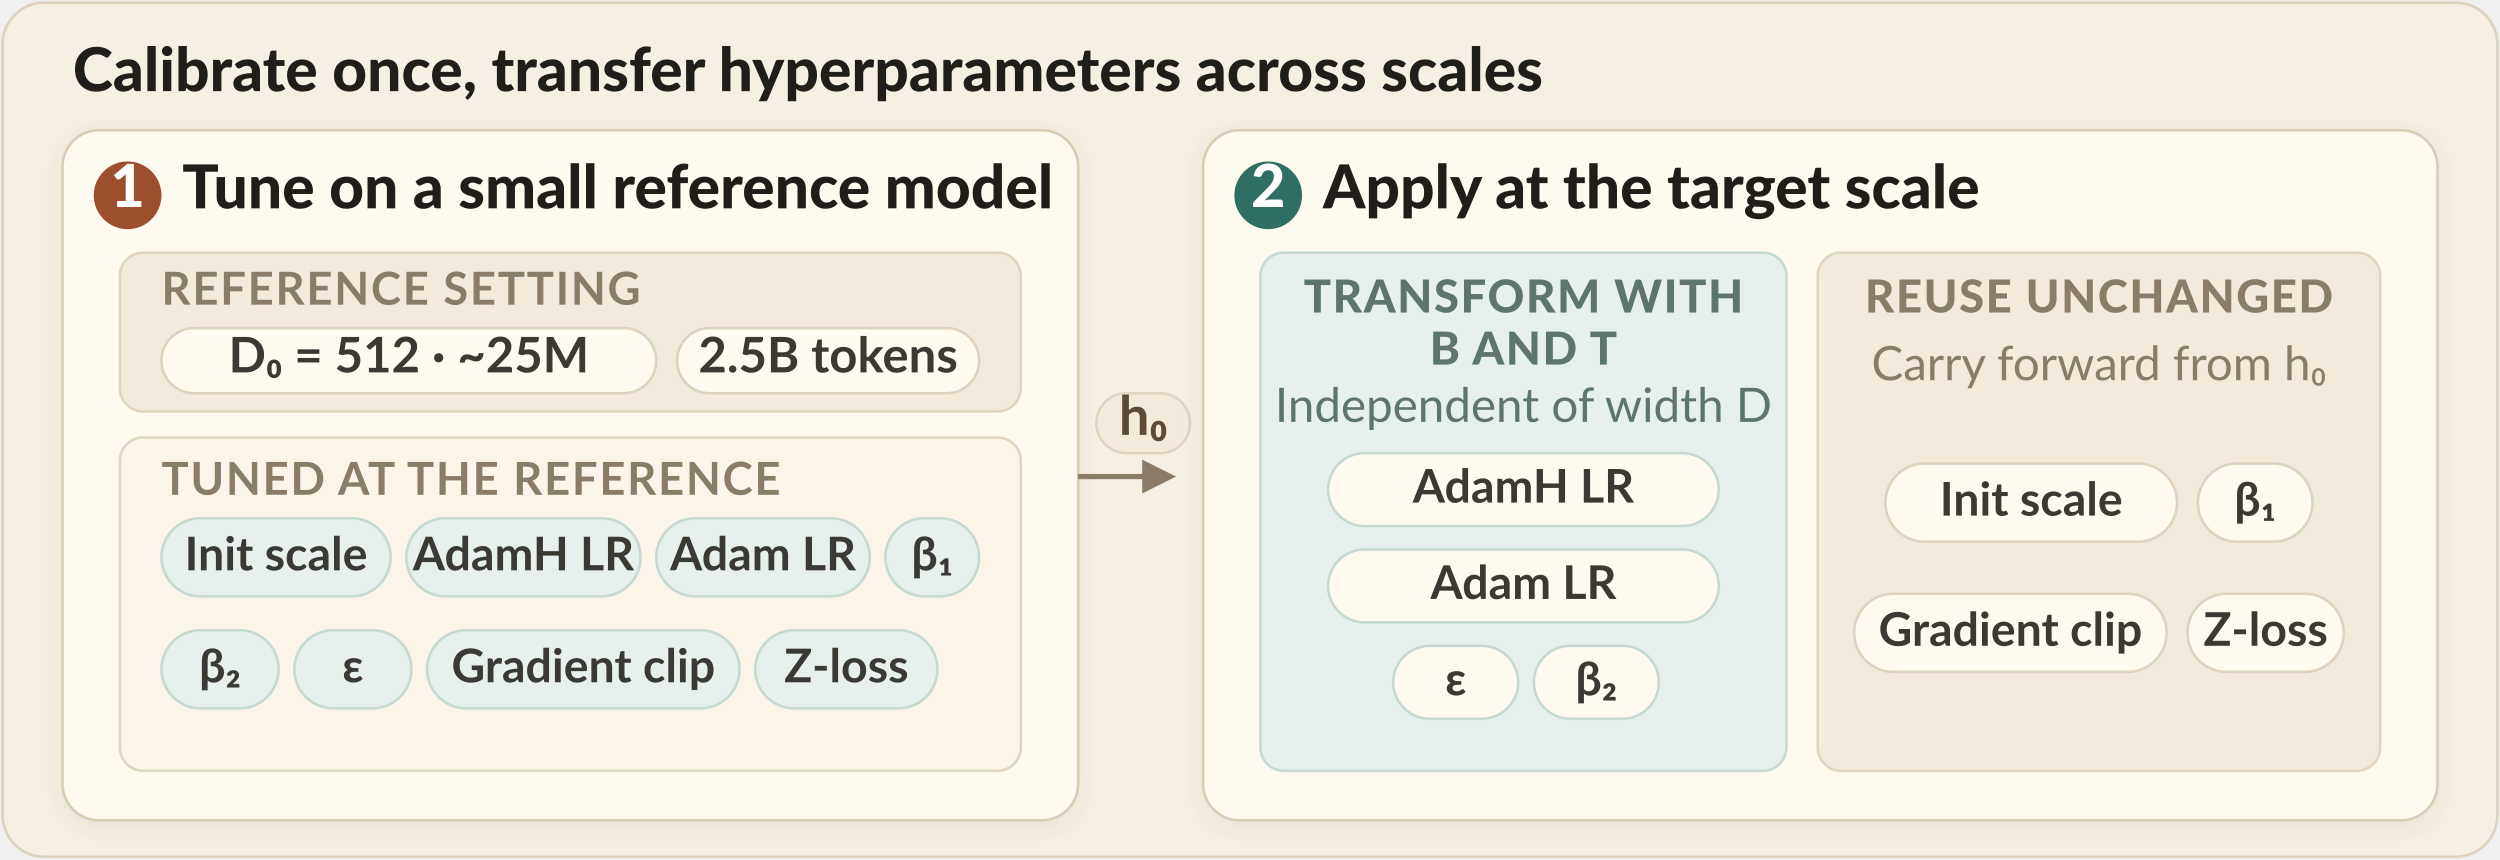
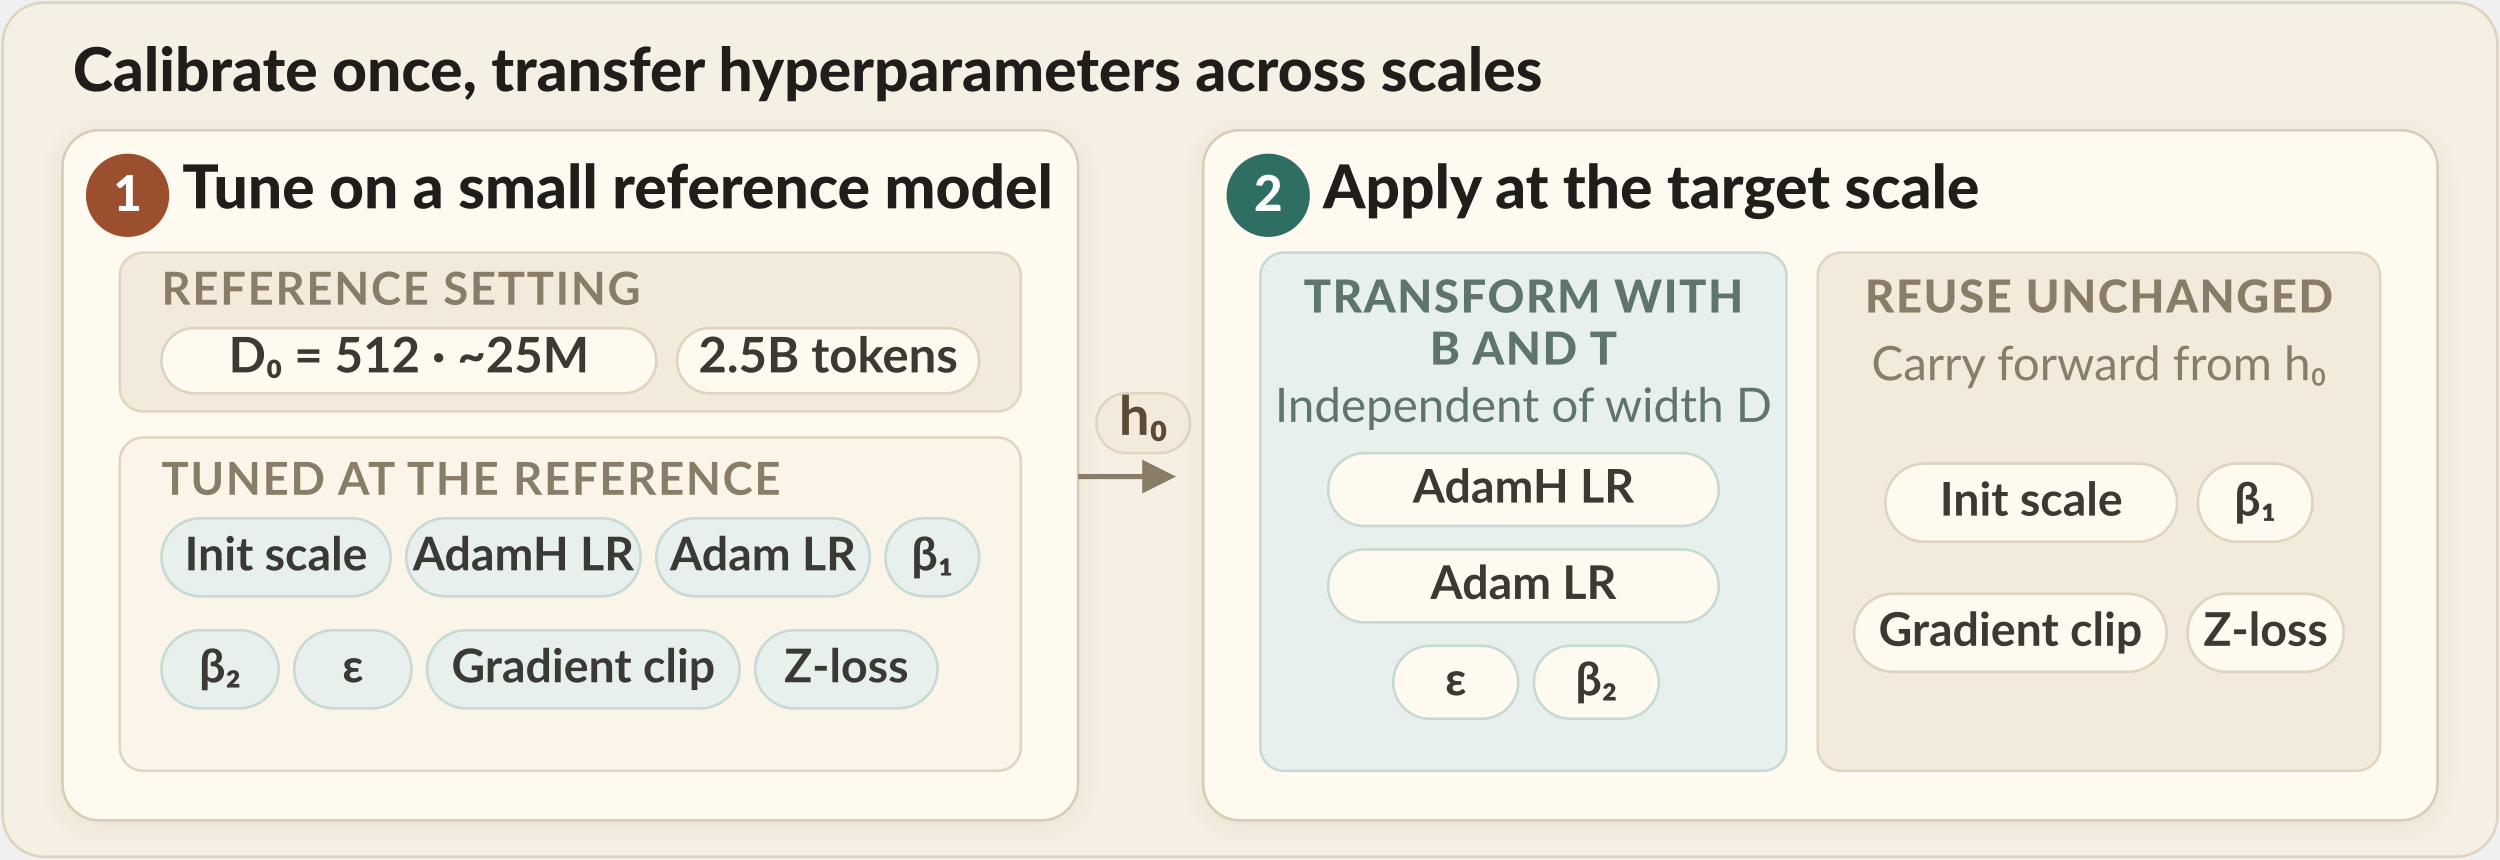
<svg xmlns="http://www.w3.org/2000/svg" width="960" height="330" viewBox="0 0 960 330" role="img" aria-labelledby="title desc" font-family="Lato, sans-serif" data-figure-typography="lato-v1" data-figure-render-width="660">
  <defs>
    <filter id="shadow" x="-10%" y="-10%" width="120%" height="130%">
      <feDropShadow dx="0" dy="2" stdDeviation="4" flood-color="#5b4a36" flood-opacity="0.10" />
    </filter>
    <marker id="arrow" viewBox="0 0 10 10" refX="8" refY="5" markerWidth="6.5" markerHeight="6.5" orient="auto">
      <path d="M 0 0 L 10 5 L 0 10 z" fill="#8a7d68" />
    </marker>
  </defs>
  <rect x="1" y="1" width="958" height="328" rx="16" fill="#f6f0e4" stroke="#ddd3bf" />
-   <text x="28" y="35" font-size="23.267" font-weight="760" fill="#1f1e1b">Calibrate once, transfer hyperparameters across scales</text>
+   <text x="28" y="35" font-size="23.258" font-weight="760" fill="#1f1e1b">Calibrate once, transfer hyperparameters across scales</text>
  <g filter="url(#shadow)">
    <rect x="24" y="50" width="390" height="265" rx="14" fill="#fffaf0" stroke="#d8ccb5" />
  </g>
-   <circle cx="49" cy="75" r="13" fill="#9c4f2f" />
-   <text x="49" y="79.5" text-anchor="middle" font-size="22.805" font-weight="800" fill="#fff">1</text>
-   <text x="70" y="80" font-size="23.267" font-weight="760" fill="#1f1e1b">Tune on a small reference model</text>
+   <circle cx="49" cy="75" r="16" fill="#9c4f2f" />
+   <text x="49" y="81" text-anchor="middle" font-size="19" font-weight="800" fill="#fff">1</text>
+   <text x="70" y="80" font-size="23.258" font-weight="760" fill="#1f1e1b">Tune on a small reference model</text>
  <rect x="46" y="97" width="346" height="61" rx="9" fill="#f2eadb" stroke="#e0d5c0" />
  <text x="62" y="117" font-size="17.455" font-weight="750" letter-spacing="0.65" fill="#8a7d68">REFERENCE SETTING</text>
  <rect x="62" y="126" width="190" height="25" rx="12.5" fill="#fffaf0" stroke="#ddd3bf" />
  <text x="157" y="143" text-anchor="middle" font-size="18.843" font-weight="700" fill="#3b3934">D₀ = 512 · ~25M</text>
  <rect x="260" y="126" width="116" height="25" rx="12.5" fill="#fffaf0" stroke="#ddd3bf" />
  <text x="318" y="143" text-anchor="middle" font-size="18.843" font-weight="700" fill="#3b3934">2.5B tokens</text>
  <rect x="46" y="168" width="346" height="128" rx="9" fill="#fbf5e9" stroke="#e0d5c0" />
  <text x="62" y="190" font-size="17.455" font-weight="750" letter-spacing="0.65" fill="#8a7d68">TUNED AT THE REFERENCE</text>
  <g font-size="17.851" font-weight="650" fill="#3b3934">
    <rect x="62" y="199" width="88" height="30" rx="15" fill="#e8f0ed" stroke="#c7d9d3" />
    <text x="106" y="219" text-anchor="middle">Init scale</text>
    <rect x="156" y="199" width="90" height="30" rx="15" fill="#e8f0ed" stroke="#c7d9d3" />
    <text x="201" y="219" text-anchor="middle">AdamH LR</text>
    <rect x="252" y="199" width="82" height="30" rx="15" fill="#e8f0ed" stroke="#c7d9d3" />
    <text x="293" y="219" text-anchor="middle">Adam LR</text>
    <rect x="340" y="199" width="36" height="30" rx="15" fill="#e8f0ed" stroke="#c7d9d3" />
    <text x="358" y="219" text-anchor="middle">β₁</text>
    <rect x="62" y="242" width="45" height="30" rx="15" fill="#e8f0ed" stroke="#c7d9d3" />
    <text x="84.5" y="262" text-anchor="middle">β₂</text>
    <rect x="113" y="242" width="45" height="30" rx="15" fill="#e8f0ed" stroke="#c7d9d3" />
    <text x="135.5" y="262" text-anchor="middle">ε</text>
    <rect x="164" y="242" width="120" height="30" rx="15" fill="#e8f0ed" stroke="#c7d9d3" />
    <text x="224" y="262" text-anchor="middle">Gradient clip</text>
    <rect x="290" y="242" width="70" height="30" rx="15" fill="#e8f0ed" stroke="#c7d9d3" />
    <text x="325" y="262" text-anchor="middle">Z-loss</text>
  </g>
  <path d="M 414 183 H 449" fill="none" stroke="#8a7d68" stroke-width="2" marker-end="url(#arrow)" />
  <rect x="421" y="151" width="36" height="23" rx="11.5" fill="#f2eadb" stroke="#e0d5c0" />
-   <text x="439" y="167" text-anchor="middle" font-size="20.82" font-weight="750" fill="#5b4a36">h₀</text>
+   <text x="439" y="167" text-anchor="middle" font-size="20.811" font-weight="750" fill="#5b4a36">h₀</text>
  <g filter="url(#shadow)">
    <rect x="462" y="50" width="474" height="265" rx="14" fill="#fffaf0" stroke="#d8ccb5" />
  </g>
-   <circle cx="487" cy="75" r="13" fill="#2f6f63" />
-   <text x="487" y="79.5" text-anchor="middle" font-size="22.805" font-weight="800" fill="#fff">2</text>
-   <text x="508" y="80" font-size="23.267" font-weight="760" fill="#1f1e1b">Apply at the target scale</text>
+   <circle cx="487" cy="75" r="16" fill="#2f6f63" />
+   <text x="487" y="81" text-anchor="middle" font-size="19" font-weight="800" fill="#fff">2</text>
+   <text x="508" y="80" font-size="23.258" font-weight="760" fill="#1f1e1b">Apply at the target scale</text>
  <rect x="484" y="97" width="202" height="199" rx="9" fill="#e8f0ed" stroke="#c7d9d3" />
  <text x="585" y="120" text-anchor="middle" font-size="17.455" font-weight="760" letter-spacing="0.6" fill="#5d756e">TRANSFORM WITH</text>
  <text x="585" y="140" text-anchor="middle" font-size="17.455" font-weight="760" letter-spacing="0.6" fill="#5d756e">B AND T</text>
  <text x="585" y="162" text-anchor="middle" font-size="18.248" fill="#5d756e">Independent of width D</text>
  <g font-size="17.851" font-weight="680" fill="#3b3934">
    <rect x="510" y="174" width="150" height="28" rx="14" fill="#fffaf0" stroke="#c7d9d3" />
    <text x="585" y="193" text-anchor="middle">AdamH LR</text>
    <rect x="510" y="211" width="150" height="28" rx="14" fill="#fffaf0" stroke="#c7d9d3" />
    <text x="585" y="230" text-anchor="middle">Adam LR</text>
    <rect x="535" y="248" width="48" height="28" rx="14" fill="#fffaf0" stroke="#c7d9d3" />
    <text x="559" y="267" text-anchor="middle">ε</text>
    <rect x="589" y="248" width="48" height="28" rx="14" fill="#fffaf0" stroke="#c7d9d3" />
    <text x="613" y="267" text-anchor="middle">β₂</text>
  </g>
  <rect x="698" y="97" width="216" height="199" rx="9" fill="#f2eadb" stroke="#e0d5c0" />
  <text x="806" y="120" text-anchor="middle" font-size="17.455" font-weight="760" letter-spacing="0.6" fill="#8a7d68">REUSE UNCHANGED</text>
  <text x="806" y="146" text-anchor="middle" font-size="18.248" fill="#8a7d68">Carry forward from h₀</text>
  <g font-size="17.851" font-weight="680" fill="#3b3934">
    <rect x="724" y="178" width="112" height="30" rx="15" fill="#fffaf0" stroke="#ddd3bf" />
    <text x="780" y="198" text-anchor="middle">Init scale</text>
    <rect x="844" y="178" width="44" height="30" rx="15" fill="#fffaf0" stroke="#ddd3bf" />
    <text x="866" y="198" text-anchor="middle">β₁</text>
    <rect x="712" y="228" width="120" height="30" rx="15" fill="#fffaf0" stroke="#ddd3bf" />
    <text x="772" y="248" text-anchor="middle">Gradient clip</text>
    <rect x="840" y="228" width="60" height="30" rx="15" fill="#fffaf0" stroke="#ddd3bf" />
    <text x="870" y="248" text-anchor="middle">Z-loss</text>
  </g>
</svg>
